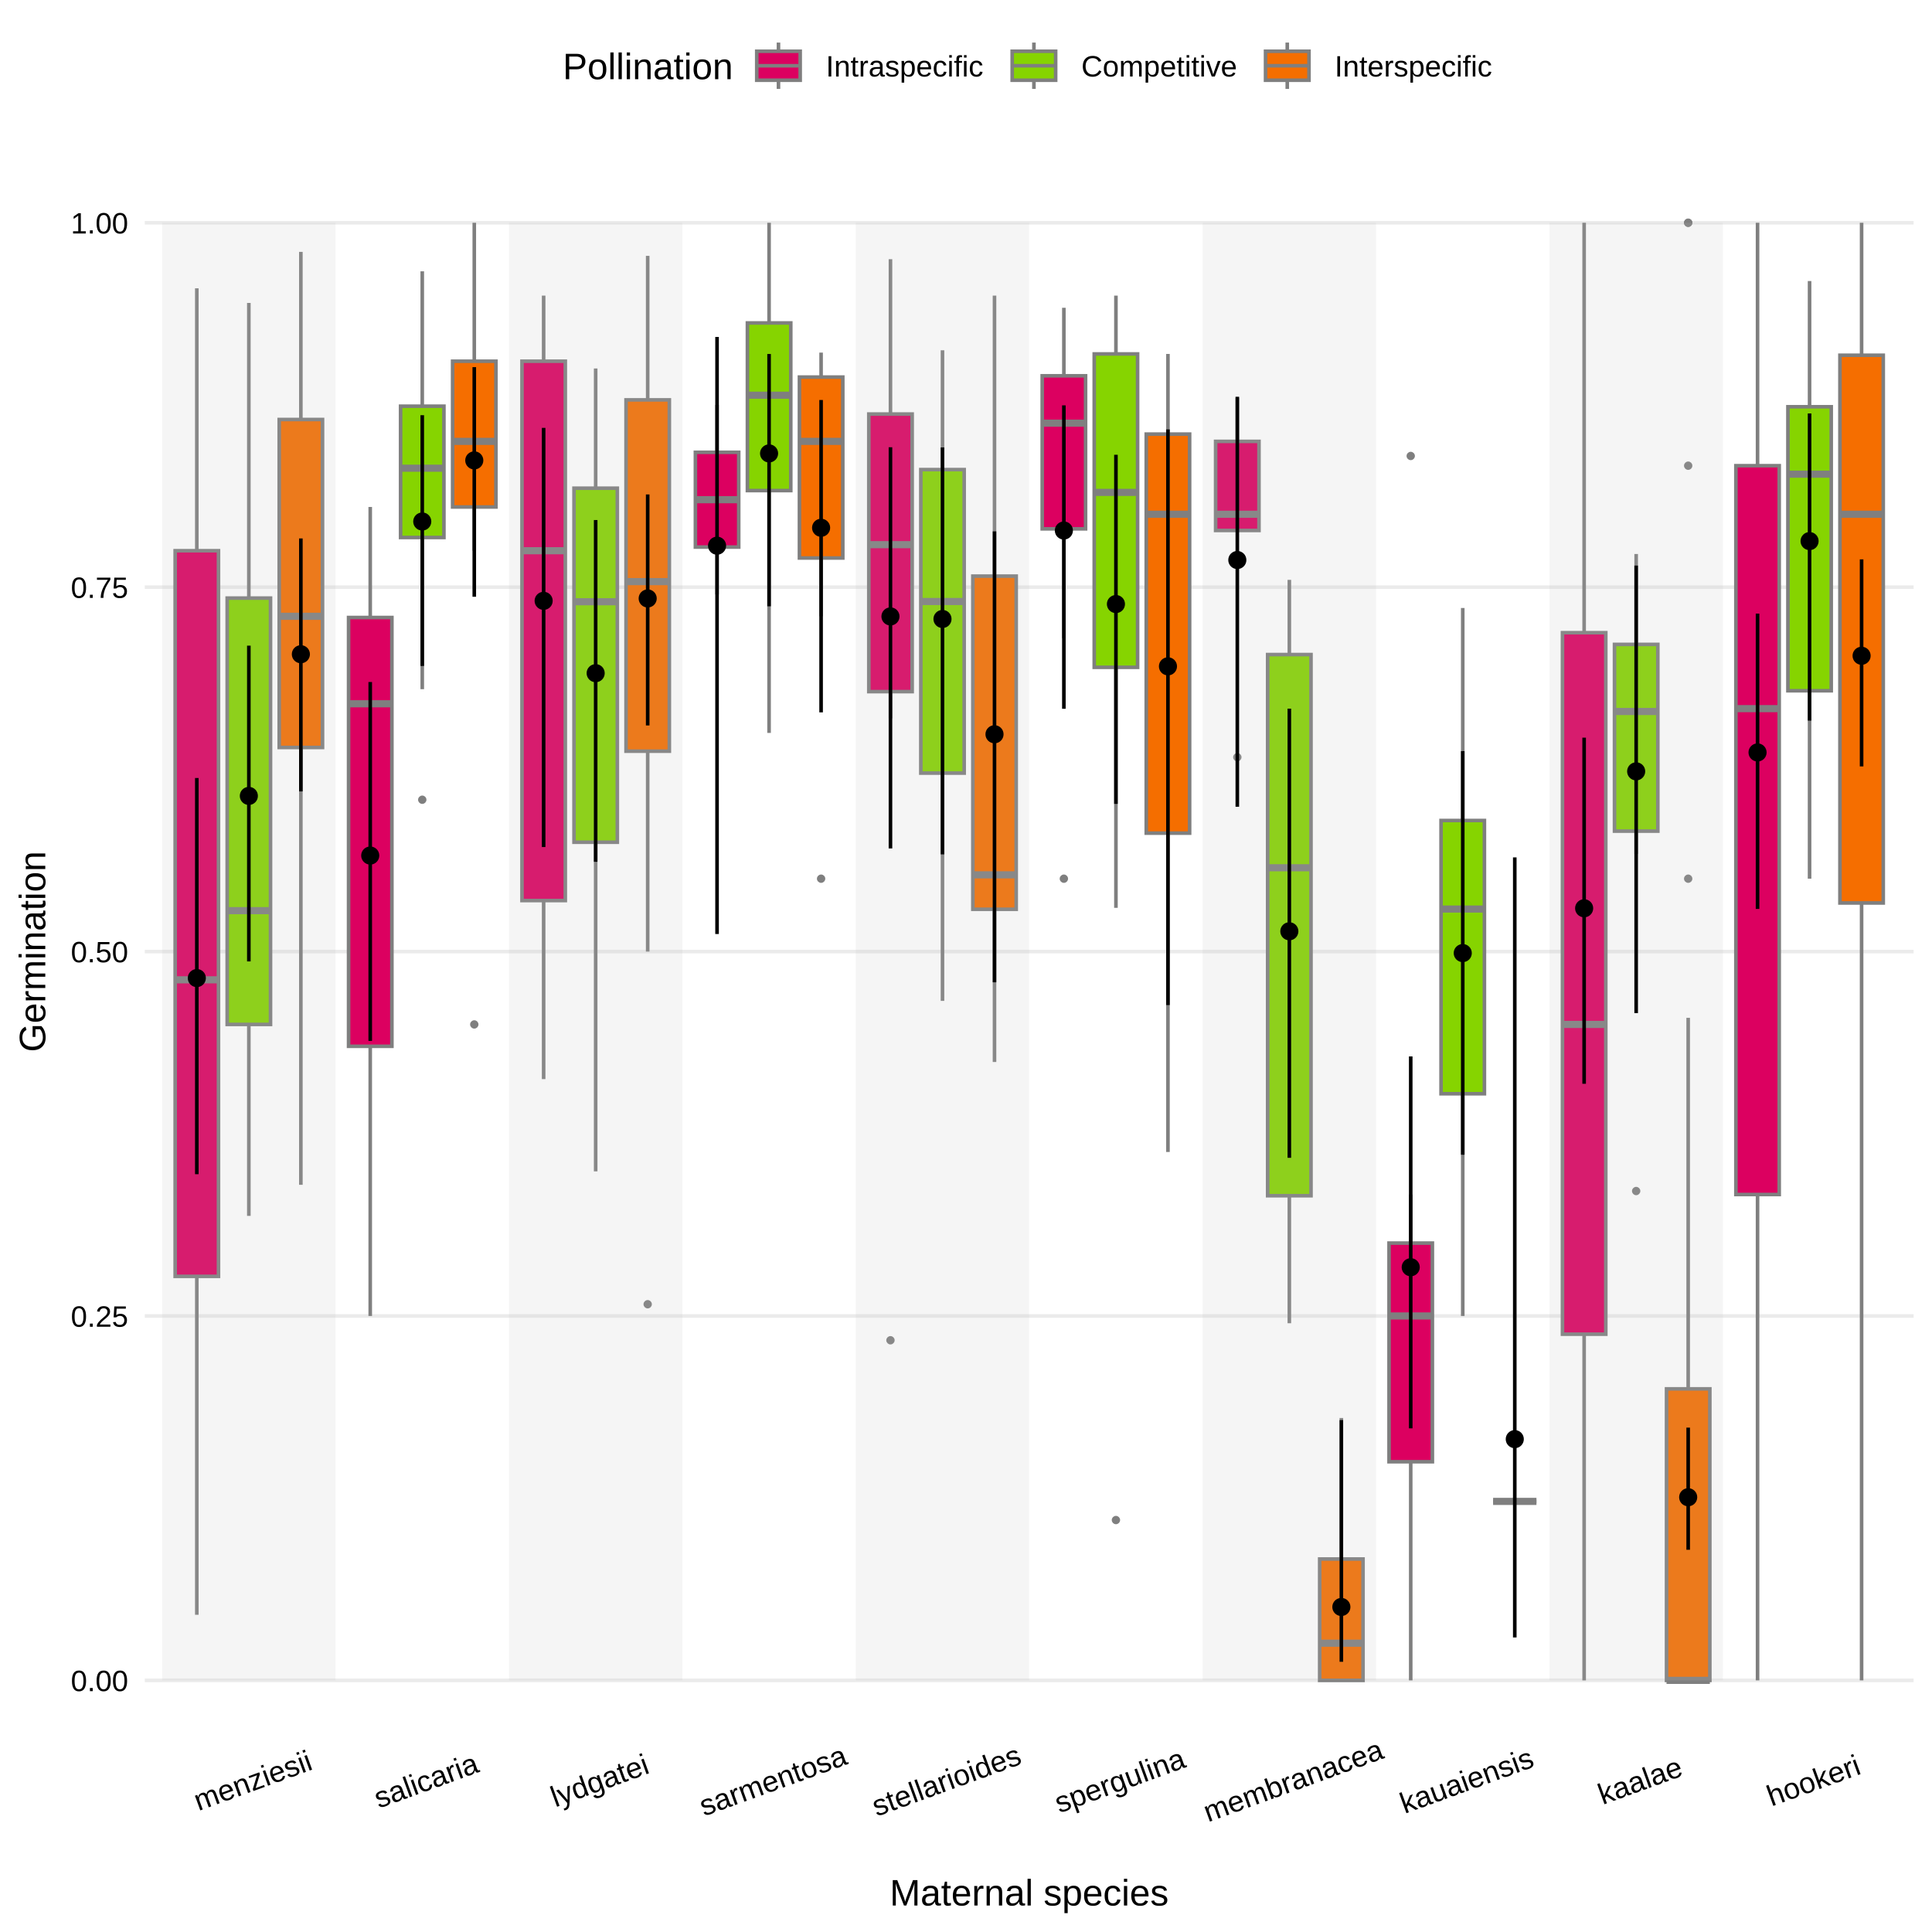
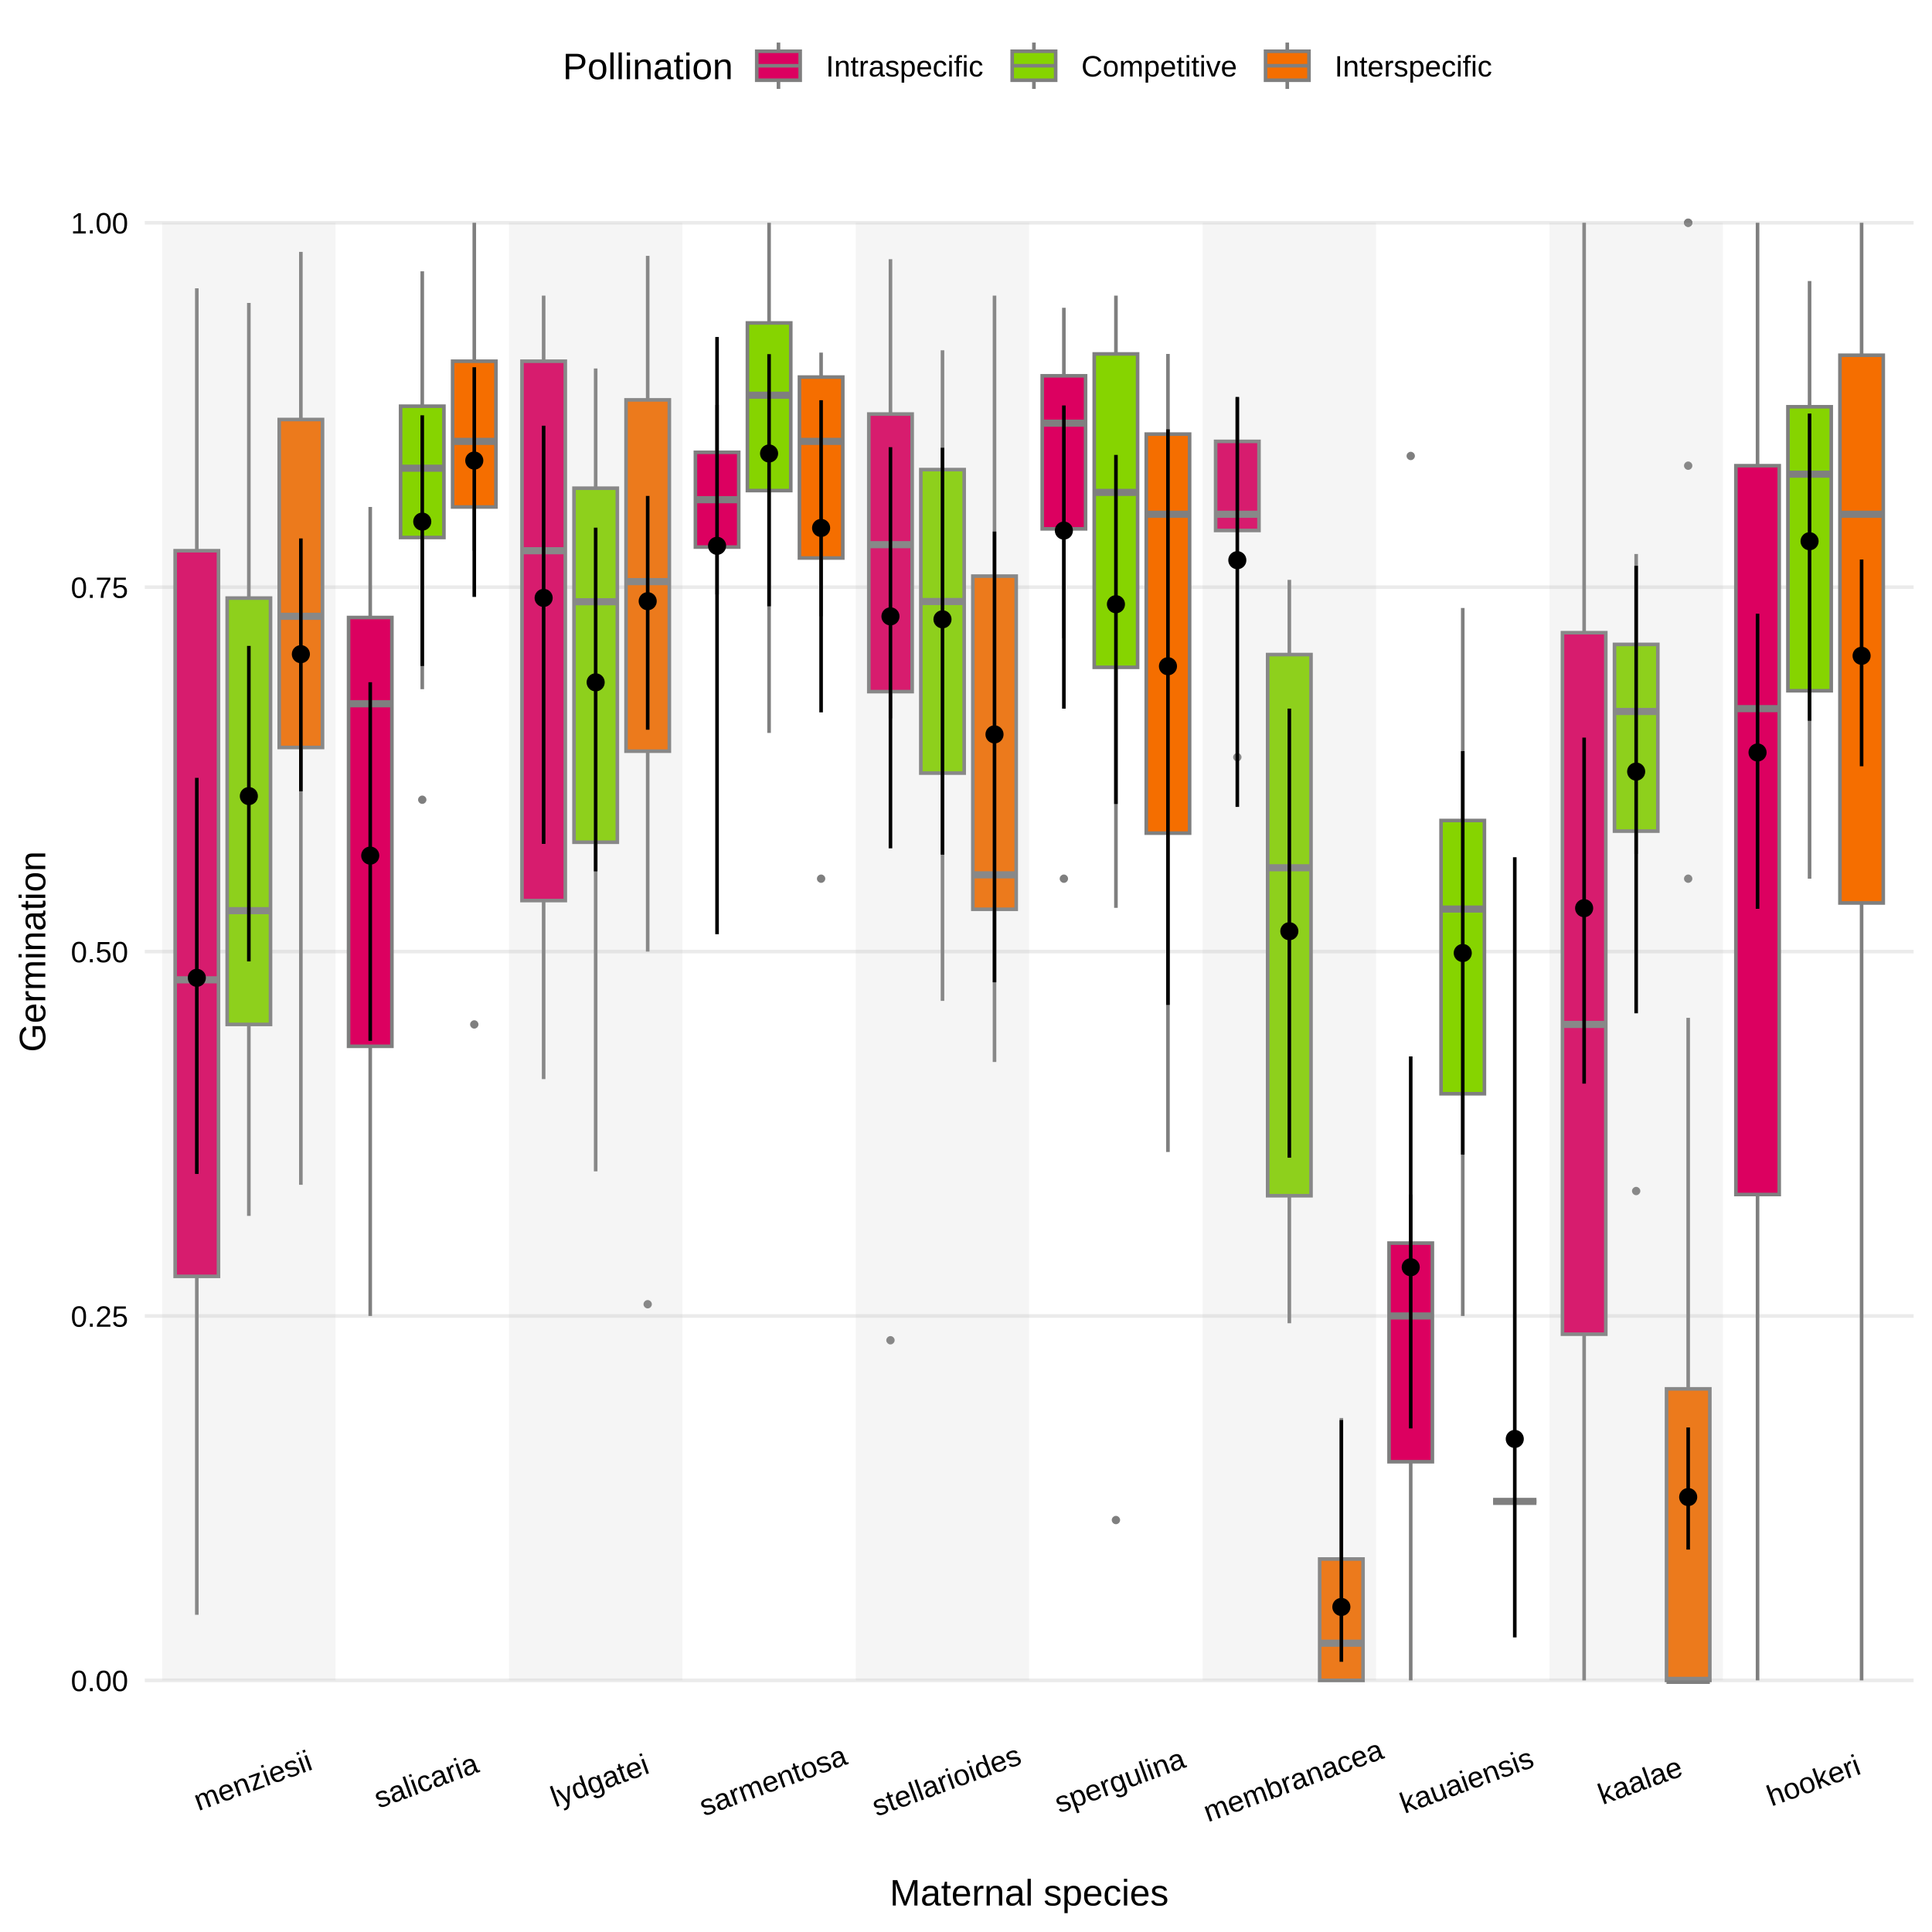
<svg xmlns="http://www.w3.org/2000/svg" class="svglite" width="576.00pt" height="576.00pt" viewBox="0 0 576.00 576.00">
  <defs>
    <style type="text/css">
    .svglite line, .svglite polyline, .svglite polygon, .svglite path, .svglite rect, .svglite circle {
      fill: none;
      stroke: #000000;
      stroke-linecap: round;
      stroke-linejoin: round;
      stroke-miterlimit: 10.00;
    }
    .svglite text {
      white-space: pre;
    }
  </style>
  </defs>
  <rect width="100%" height="100%" style="stroke: none; fill: #FFFFFF;" />
  <defs>
    <clipPath id="cpMC4wMHw1NzYuMDB8MC4wMHw1NzYuMDA=">
      <rect x="0.00" y="0.00" width="576.00" height="576.00" />
    </clipPath>
  </defs>
  <g clip-path="url(#cpMC4wMHw1NzYuMDB8MC4wMHw1NzYuMDA=)">
</g>
  <defs>
    <clipPath id="cpNDMuMTd8NTcwLjUyfDQ0LjY4fDUyMi43MQ==">
      <rect x="43.17" y="44.68" width="527.35" height="478.04" />
    </clipPath>
  </defs>
  <g clip-path="url(#cpNDMuMTd8NTcwLjUyfDQ0LjY4fDUyMi43MQ==)">
    <polyline points="43.17,500.98 570.52,500.98 " style="stroke-width: 1.07; stroke: #EBEBEB; stroke-linecap: butt;" />
    <polyline points="43.17,392.34 570.52,392.34 " style="stroke-width: 1.07; stroke: #EBEBEB; stroke-linecap: butt;" />
    <polyline points="43.17,283.70 570.52,283.70 " style="stroke-width: 1.07; stroke: #EBEBEB; stroke-linecap: butt;" />
    <polyline points="43.17,175.05 570.52,175.05 " style="stroke-width: 1.07; stroke: #EBEBEB; stroke-linecap: butt;" />
    <polyline points="43.17,66.41 570.52,66.41 " style="stroke-width: 1.07; stroke: #EBEBEB; stroke-linecap: butt;" />
    <line x1="58.68" y1="164.19" x2="58.68" y2="85.96" style="stroke-width: 1.07; stroke: #7F7F7F; stroke-linecap: butt;" />
    <line x1="58.68" y1="380.53" x2="58.68" y2="481.43" style="stroke-width: 1.07; stroke: #7F7F7F; stroke-linecap: butt;" />
    <polygon points="52.22,164.19 52.22,380.53 65.14,380.53 65.14,164.19 52.22,164.19 " style="stroke-width: 1.07; stroke: #7F7F7F; stroke-linecap: butt; stroke-linejoin: miter; fill: #DC0060;" />
    <line x1="52.22" y1="292.12" x2="65.14" y2="292.12" style="stroke-width: 2.13; stroke: #7F7F7F; stroke-linecap: butt; stroke-linejoin: miter;" />
    <line x1="74.19" y1="178.31" x2="74.19" y2="90.31" style="stroke-width: 1.07; stroke: #7F7F7F; stroke-linecap: butt;" />
    <line x1="74.19" y1="305.42" x2="74.19" y2="362.49" style="stroke-width: 1.07; stroke: #7F7F7F; stroke-linecap: butt;" />
    <polygon points="67.73,178.31 67.73,305.42 80.65,305.42 80.65,178.31 67.73,178.31 " style="stroke-width: 1.07; stroke: #7F7F7F; stroke-linecap: butt; stroke-linejoin: miter; fill: #86D400;" />
    <line x1="67.73" y1="271.50" x2="80.65" y2="271.50" style="stroke-width: 2.13; stroke: #7F7F7F; stroke-linecap: butt; stroke-linejoin: miter;" />
    <line x1="89.70" y1="125.07" x2="89.70" y2="75.10" style="stroke-width: 1.07; stroke: #7F7F7F; stroke-linecap: butt;" />
    <line x1="89.70" y1="222.85" x2="89.70" y2="353.23" style="stroke-width: 1.07; stroke: #7F7F7F; stroke-linecap: butt;" />
    <polygon points="83.24,125.07 83.24,222.85 96.16,222.85 96.16,125.07 83.24,125.07 " style="stroke-width: 1.07; stroke: #7F7F7F; stroke-linecap: butt; stroke-linejoin: miter; fill: #F56E00;" />
    <line x1="83.24" y1="183.74" x2="96.16" y2="183.74" style="stroke-width: 2.13; stroke: #7F7F7F; stroke-linecap: butt; stroke-linejoin: miter;" />
    <line x1="110.38" y1="184.10" x2="110.38" y2="151.15" style="stroke-width: 1.07; stroke: #7F7F7F; stroke-linecap: butt;" />
    <line x1="110.38" y1="311.94" x2="110.38" y2="392.34" style="stroke-width: 1.07; stroke: #7F7F7F; stroke-linecap: butt;" />
    <polygon points="103.92,184.10 103.92,311.94 116.84,311.94 116.84,184.10 103.92,184.10 " style="stroke-width: 1.07; stroke: #7F7F7F; stroke-linecap: butt; stroke-linejoin: miter; fill: #DC0060;" />
    <line x1="103.92" y1="209.82" x2="116.84" y2="209.82" style="stroke-width: 2.13; stroke: #7F7F7F; stroke-linecap: butt; stroke-linejoin: miter;" />
    <circle cx="125.89" cy="238.43" r="0.89" style="stroke-width: 0.71; stroke: #7F7F7F; fill: #7F7F7F;" />
    <line x1="125.89" y1="121.10" x2="125.89" y2="80.89" style="stroke-width: 1.07; stroke: #7F7F7F; stroke-linecap: butt;" />
    <line x1="125.89" y1="160.25" x2="125.89" y2="205.47" style="stroke-width: 1.07; stroke: #7F7F7F; stroke-linecap: butt;" />
    <polygon points="119.43,121.10 119.43,160.25 132.35,160.25 132.35,121.10 119.43,121.10 " style="stroke-width: 1.07; stroke: #7F7F7F; stroke-linecap: butt; stroke-linejoin: miter; fill: #86D400;" />
    <line x1="119.43" y1="139.59" x2="132.35" y2="139.59" style="stroke-width: 2.13; stroke: #7F7F7F; stroke-linecap: butt; stroke-linejoin: miter;" />
    <circle cx="141.40" cy="305.42" r="0.89" style="stroke-width: 0.71; stroke: #7F7F7F; fill: #7F7F7F;" />
    <line x1="141.40" y1="107.69" x2="141.40" y2="66.41" style="stroke-width: 1.07; stroke: #7F7F7F; stroke-linecap: butt;" />
    <line x1="141.40" y1="151.15" x2="141.40" y2="164.19" style="stroke-width: 1.07; stroke: #7F7F7F; stroke-linecap: butt;" />
    <polygon points="134.94,107.69 134.94,151.15 147.86,151.15 147.86,107.69 134.94,107.69 " style="stroke-width: 1.07; stroke: #7F7F7F; stroke-linecap: butt; stroke-linejoin: miter; fill: #F56E00;" />
    <line x1="134.94" y1="131.59" x2="147.86" y2="131.59" style="stroke-width: 2.13; stroke: #7F7F7F; stroke-linecap: butt; stroke-linejoin: miter;" />
    <line x1="162.08" y1="107.69" x2="162.08" y2="88.14" style="stroke-width: 1.07; stroke: #7F7F7F; stroke-linecap: butt;" />
    <line x1="162.08" y1="268.49" x2="162.08" y2="321.72" style="stroke-width: 1.07; stroke: #7F7F7F; stroke-linecap: butt;" />
    <polygon points="155.62,107.69 155.62,268.49 168.54,268.49 168.54,107.69 155.62,107.69 " style="stroke-width: 1.07; stroke: #7F7F7F; stroke-linecap: butt; stroke-linejoin: miter; fill: #DC0060;" />
    <line x1="155.62" y1="164.19" x2="168.54" y2="164.19" style="stroke-width: 2.13; stroke: #7F7F7F; stroke-linecap: butt; stroke-linejoin: miter;" />
    <line x1="177.59" y1="145.55" x2="177.59" y2="109.86" style="stroke-width: 1.07; stroke: #7F7F7F; stroke-linecap: butt;" />
    <line x1="177.59" y1="251.10" x2="177.59" y2="349.23" style="stroke-width: 1.07; stroke: #7F7F7F; stroke-linecap: butt;" />
    <polygon points="171.13,145.55 171.13,251.10 184.05,251.10 184.05,145.55 171.13,145.55 " style="stroke-width: 1.07; stroke: #7F7F7F; stroke-linecap: butt; stroke-linejoin: miter; fill: #86D400;" />
    <line x1="171.13" y1="179.40" x2="184.05" y2="179.40" style="stroke-width: 2.13; stroke: #7F7F7F; stroke-linecap: butt; stroke-linejoin: miter;" />
    <circle cx="193.10" cy="388.84" r="0.89" style="stroke-width: 0.71; stroke: #7F7F7F; fill: #7F7F7F;" />
    <line x1="193.10" y1="119.22" x2="193.10" y2="76.28" style="stroke-width: 1.07; stroke: #7F7F7F; stroke-linecap: butt;" />
    <line x1="193.10" y1="223.96" x2="193.10" y2="283.70" style="stroke-width: 1.07; stroke: #7F7F7F; stroke-linecap: butt;" />
    <polygon points="186.64,119.22 186.64,223.96 199.56,223.96 199.56,119.22 186.64,119.22 " style="stroke-width: 1.07; stroke: #7F7F7F; stroke-linecap: butt; stroke-linejoin: miter; fill: #F56E00;" />
    <line x1="186.64" y1="173.40" x2="199.56" y2="173.40" style="stroke-width: 2.13; stroke: #7F7F7F; stroke-linecap: butt; stroke-linejoin: miter;" />
    <line x1="213.78" y1="134.85" x2="213.78" y2="120.73" style="stroke-width: 1.07; stroke: #7F7F7F; stroke-linecap: butt;" />
    <line x1="213.78" y1="163.10" x2="213.78" y2="177.22" style="stroke-width: 1.07; stroke: #7F7F7F; stroke-linecap: butt;" />
    <polygon points="207.32,134.85 207.32,163.10 220.24,163.10 220.24,134.85 207.32,134.85 " style="stroke-width: 1.07; stroke: #7F7F7F; stroke-linecap: butt; stroke-linejoin: miter; fill: #DC0060;" />
    <line x1="207.32" y1="148.98" x2="220.24" y2="148.98" style="stroke-width: 2.13; stroke: #7F7F7F; stroke-linecap: butt; stroke-linejoin: miter;" />
    <line x1="229.29" y1="96.28" x2="229.29" y2="66.41" style="stroke-width: 1.07; stroke: #7F7F7F; stroke-linecap: butt;" />
    <line x1="229.29" y1="146.26" x2="229.29" y2="218.51" style="stroke-width: 1.07; stroke: #7F7F7F; stroke-linecap: butt;" />
    <polygon points="222.83,96.28 222.83,146.26 235.76,146.26 235.76,96.28 222.83,96.28 " style="stroke-width: 1.07; stroke: #7F7F7F; stroke-linecap: butt; stroke-linejoin: miter; fill: #86D400;" />
    <line x1="222.83" y1="117.83" x2="235.76" y2="117.83" style="stroke-width: 2.13; stroke: #7F7F7F; stroke-linecap: butt; stroke-linejoin: miter;" />
    <circle cx="244.80" cy="261.97" r="0.89" style="stroke-width: 0.71; stroke: #7F7F7F; fill: #7F7F7F;" />
    <line x1="244.80" y1="112.42" x2="244.80" y2="105.13" style="stroke-width: 1.07; stroke: #7F7F7F; stroke-linecap: butt;" />
    <line x1="244.80" y1="166.36" x2="244.80" y2="183.74" style="stroke-width: 1.07; stroke: #7F7F7F; stroke-linecap: butt;" />
    <polygon points="238.34,112.42 238.34,166.36 251.27,166.36 251.27,112.42 238.34,112.42 " style="stroke-width: 1.07; stroke: #7F7F7F; stroke-linecap: butt; stroke-linejoin: miter; fill: #F56E00;" />
    <line x1="238.34" y1="131.59" x2="251.27" y2="131.59" style="stroke-width: 2.13; stroke: #7F7F7F; stroke-linecap: butt; stroke-linejoin: miter;" />
    <circle cx="265.48" cy="399.58" r="0.89" style="stroke-width: 0.71; stroke: #7F7F7F; fill: #7F7F7F;" />
    <line x1="265.48" y1="123.44" x2="265.48" y2="77.27" style="stroke-width: 1.07; stroke: #7F7F7F; stroke-linecap: butt;" />
    <line x1="265.48" y1="206.20" x2="265.48" y2="214.16" style="stroke-width: 1.07; stroke: #7F7F7F; stroke-linecap: butt;" />
    <polygon points="259.02,123.44 259.02,206.20 271.95,206.20 271.95,123.44 259.02,123.44 " style="stroke-width: 1.07; stroke: #7F7F7F; stroke-linecap: butt; stroke-linejoin: miter; fill: #DC0060;" />
    <line x1="259.02" y1="162.38" x2="271.95" y2="162.38" style="stroke-width: 2.13; stroke: #7F7F7F; stroke-linecap: butt; stroke-linejoin: miter;" />
    <line x1="280.99" y1="140.00" x2="280.99" y2="104.43" style="stroke-width: 1.07; stroke: #7F7F7F; stroke-linecap: butt;" />
    <line x1="280.99" y1="230.49" x2="280.99" y2="298.40" style="stroke-width: 1.07; stroke: #7F7F7F; stroke-linecap: butt;" />
    <polygon points="274.53,140.00 274.53,230.49 287.46,230.49 287.46,140.00 274.53,140.00 " style="stroke-width: 1.07; stroke: #7F7F7F; stroke-linecap: butt; stroke-linejoin: miter; fill: #86D400;" />
    <line x1="274.53" y1="179.33" x2="287.46" y2="179.33" style="stroke-width: 2.13; stroke: #7F7F7F; stroke-linecap: butt; stroke-linejoin: miter;" />
    <line x1="296.50" y1="171.76" x2="296.50" y2="88.14" style="stroke-width: 1.07; stroke: #7F7F7F; stroke-linecap: butt;" />
    <line x1="296.50" y1="271.09" x2="296.50" y2="316.62" style="stroke-width: 1.07; stroke: #7F7F7F; stroke-linecap: butt;" />
    <polygon points="290.04,171.76 290.04,271.09 302.97,271.09 302.97,171.76 290.04,171.76 " style="stroke-width: 1.07; stroke: #7F7F7F; stroke-linecap: butt; stroke-linejoin: miter; fill: #F56E00;" />
    <line x1="290.04" y1="260.82" x2="302.97" y2="260.82" style="stroke-width: 2.13; stroke: #7F7F7F; stroke-linecap: butt; stroke-linejoin: miter;" />
    <circle cx="317.18" cy="261.97" r="0.89" style="stroke-width: 0.71; stroke: #7F7F7F; fill: #7F7F7F;" />
    <line x1="317.18" y1="112.04" x2="317.18" y2="91.76" style="stroke-width: 1.07; stroke: #7F7F7F; stroke-linecap: butt;" />
    <line x1="317.18" y1="157.67" x2="317.18" y2="190.26" style="stroke-width: 1.07; stroke: #7F7F7F; stroke-linecap: butt;" />
    <polygon points="310.72,112.04 310.72,157.67 323.65,157.67 323.65,112.04 310.72,112.04 " style="stroke-width: 1.07; stroke: #7F7F7F; stroke-linecap: butt; stroke-linejoin: miter; fill: #DC0060;" />
    <line x1="310.72" y1="126.16" x2="323.65" y2="126.16" style="stroke-width: 2.13; stroke: #7F7F7F; stroke-linecap: butt; stroke-linejoin: miter;" />
    <circle cx="332.70" cy="453.18" r="0.89" style="stroke-width: 0.71; stroke: #7F7F7F; fill: #7F7F7F;" />
    <line x1="332.70" y1="105.52" x2="332.70" y2="88.14" style="stroke-width: 1.07; stroke: #7F7F7F; stroke-linecap: butt;" />
    <line x1="332.70" y1="198.95" x2="332.70" y2="270.66" style="stroke-width: 1.07; stroke: #7F7F7F; stroke-linecap: butt;" />
    <polygon points="326.23,105.52 326.23,198.95 339.16,198.95 339.16,105.52 326.23,105.52 " style="stroke-width: 1.07; stroke: #7F7F7F; stroke-linecap: butt; stroke-linejoin: miter; fill: #86D400;" />
    <line x1="326.23" y1="146.80" x2="339.16" y2="146.80" style="stroke-width: 2.13; stroke: #7F7F7F; stroke-linecap: butt; stroke-linejoin: miter;" />
    <line x1="348.21" y1="129.42" x2="348.21" y2="105.52" style="stroke-width: 1.07; stroke: #7F7F7F; stroke-linecap: butt;" />
    <line x1="348.21" y1="248.39" x2="348.21" y2="343.45" style="stroke-width: 1.07; stroke: #7F7F7F; stroke-linecap: butt;" />
    <polygon points="341.74,129.42 341.74,248.39 354.67,248.39 354.67,129.42 341.74,129.42 " style="stroke-width: 1.07; stroke: #7F7F7F; stroke-linecap: butt; stroke-linejoin: miter; fill: #F56E00;" />
    <line x1="341.74" y1="153.32" x2="354.67" y2="153.32" style="stroke-width: 2.13; stroke: #7F7F7F; stroke-linecap: butt; stroke-linejoin: miter;" />
    <circle cx="368.89" cy="225.75" r="0.89" style="stroke-width: 0.71; stroke: #7F7F7F; fill: #7F7F7F;" />
    <line x1="368.89" y1="131.59" x2="368.89" y2="118.56" style="stroke-width: 1.07; stroke: #7F7F7F; stroke-linecap: butt;" />
    <line x1="368.89" y1="158.15" x2="368.89" y2="158.15" style="stroke-width: 1.07; stroke: #7F7F7F; stroke-linecap: butt;" />
    <polygon points="362.42,131.59 362.42,158.15 375.35,158.15 375.35,131.59 362.42,131.59 " style="stroke-width: 1.07; stroke: #7F7F7F; stroke-linecap: butt; stroke-linejoin: miter; fill: #DC0060;" />
    <line x1="362.42" y1="153.32" x2="375.35" y2="153.32" style="stroke-width: 2.13; stroke: #7F7F7F; stroke-linecap: butt; stroke-linejoin: miter;" />
    <line x1="384.40" y1="195.15" x2="384.40" y2="172.88" style="stroke-width: 1.07; stroke: #7F7F7F; stroke-linecap: butt;" />
    <line x1="384.40" y1="356.49" x2="384.40" y2="394.51" style="stroke-width: 1.07; stroke: #7F7F7F; stroke-linecap: butt;" />
    <polygon points="377.93,195.15 377.93,356.49 390.86,356.49 390.86,195.15 377.93,195.15 " style="stroke-width: 1.07; stroke: #7F7F7F; stroke-linecap: butt; stroke-linejoin: miter; fill: #86D400;" />
    <line x1="377.93" y1="258.71" x2="390.86" y2="258.71" style="stroke-width: 2.13; stroke: #7F7F7F; stroke-linecap: butt; stroke-linejoin: miter;" />
    <line x1="399.91" y1="464.80" x2="399.91" y2="422.76" style="stroke-width: 1.07; stroke: #7F7F7F; stroke-linecap: butt;" />
    <line x1="399.91" y1="500.98" x2="399.91" y2="500.98" style="stroke-width: 1.07; stroke: #7F7F7F; stroke-linecap: butt;" />
    <polygon points="393.44,464.80 393.44,500.98 406.37,500.98 406.37,464.80 393.44,464.80 " style="stroke-width: 1.07; stroke: #7F7F7F; stroke-linecap: butt; stroke-linejoin: miter; fill: #F56E00;" />
    <line x1="393.44" y1="489.90" x2="406.37" y2="489.90" style="stroke-width: 2.13; stroke: #7F7F7F; stroke-linecap: butt; stroke-linejoin: miter;" />
    <circle cx="420.59" cy="135.94" r="0.89" style="stroke-width: 0.71; stroke: #7F7F7F; fill: #7F7F7F;" />
    <line x1="420.59" y1="370.61" x2="420.59" y2="356.13" style="stroke-width: 1.07; stroke: #7F7F7F; stroke-linecap: butt;" />
    <line x1="420.59" y1="435.80" x2="420.59" y2="500.98" style="stroke-width: 1.07; stroke: #7F7F7F; stroke-linecap: butt;" />
    <polygon points="414.12,370.61 414.12,435.80 427.05,435.80 427.05,370.61 414.12,370.61 " style="stroke-width: 1.07; stroke: #7F7F7F; stroke-linecap: butt; stroke-linejoin: miter; fill: #DC0060;" />
    <line x1="414.12" y1="392.34" x2="427.05" y2="392.34" style="stroke-width: 2.13; stroke: #7F7F7F; stroke-linecap: butt; stroke-linejoin: miter;" />
    <line x1="436.10" y1="244.62" x2="436.10" y2="181.26" style="stroke-width: 1.07; stroke: #7F7F7F; stroke-linecap: butt;" />
    <line x1="436.10" y1="326.09" x2="436.10" y2="392.34" style="stroke-width: 1.07; stroke: #7F7F7F; stroke-linecap: butt;" />
    <polygon points="429.63,244.62 429.63,326.09 442.56,326.09 442.56,244.62 429.63,244.62 " style="stroke-width: 1.07; stroke: #7F7F7F; stroke-linecap: butt; stroke-linejoin: miter; fill: #86D400;" />
    <line x1="429.63" y1="271.02" x2="442.56" y2="271.02" style="stroke-width: 2.13; stroke: #7F7F7F; stroke-linecap: butt; stroke-linejoin: miter;" />
    <line x1="451.61" y1="447.62" x2="451.61" y2="447.62" style="stroke-width: 1.07; stroke: #7F7F7F; stroke-linecap: butt;" />
    <line x1="451.61" y1="447.62" x2="451.61" y2="447.62" style="stroke-width: 1.07; stroke: #7F7F7F; stroke-linecap: butt;" />
    <polygon points="445.15,447.62 445.15,447.62 458.07,447.62 458.07,447.62 445.15,447.62 " style="stroke-width: 1.07; stroke: #7F7F7F; stroke-linecap: butt; stroke-linejoin: miter; fill: #F56E00;" />
    <line x1="445.15" y1="447.62" x2="458.07" y2="447.62" style="stroke-width: 2.13; stroke: #7F7F7F; stroke-linecap: butt; stroke-linejoin: miter;" />
    <line x1="472.29" y1="188.63" x2="472.29" y2="66.41" style="stroke-width: 1.07; stroke: #7F7F7F; stroke-linecap: butt;" />
    <line x1="472.29" y1="397.77" x2="472.29" y2="500.98" style="stroke-width: 1.07; stroke: #7F7F7F; stroke-linecap: butt;" />
    <polygon points="465.83,188.63 465.83,397.77 478.75,397.77 478.75,188.63 465.83,188.63 " style="stroke-width: 1.07; stroke: #7F7F7F; stroke-linecap: butt; stroke-linejoin: miter; fill: #DC0060;" />
    <line x1="465.83" y1="305.42" x2="478.75" y2="305.42" style="stroke-width: 2.13; stroke: #7F7F7F; stroke-linecap: butt; stroke-linejoin: miter;" />
    <circle cx="487.80" cy="355.09" r="0.89" style="stroke-width: 0.71; stroke: #7F7F7F; fill: #7F7F7F;" />
    <line x1="487.80" y1="192.12" x2="487.80" y2="165.17" style="stroke-width: 1.07; stroke: #7F7F7F; stroke-linecap: butt;" />
    <line x1="487.80" y1="247.79" x2="487.80" y2="254.57" style="stroke-width: 1.07; stroke: #7F7F7F; stroke-linecap: butt;" />
    <polygon points="481.34,192.12 481.34,247.79 494.26,247.79 494.26,192.12 481.34,192.12 " style="stroke-width: 1.07; stroke: #7F7F7F; stroke-linecap: butt; stroke-linejoin: miter; fill: #86D400;" />
    <line x1="481.34" y1="212.12" x2="494.26" y2="212.12" style="stroke-width: 2.13; stroke: #7F7F7F; stroke-linecap: butt; stroke-linejoin: miter;" />
    <circle cx="503.31" cy="138.84" r="0.89" style="stroke-width: 0.71; stroke: #7F7F7F; fill: #7F7F7F;" />
    <circle cx="503.31" cy="66.41" r="0.89" style="stroke-width: 0.71; stroke: #7F7F7F; fill: #7F7F7F;" />
    <circle cx="503.31" cy="66.41" r="0.89" style="stroke-width: 0.71; stroke: #7F7F7F; fill: #7F7F7F;" />
    <circle cx="503.31" cy="261.97" r="0.89" style="stroke-width: 0.71; stroke: #7F7F7F; fill: #7F7F7F;" />
    <line x1="503.31" y1="414.07" x2="503.31" y2="303.45" style="stroke-width: 1.07; stroke: #7F7F7F; stroke-linecap: butt;" />
    <line x1="503.31" y1="500.98" x2="503.31" y2="500.98" style="stroke-width: 1.07; stroke: #7F7F7F; stroke-linecap: butt;" />
    <polygon points="496.85,414.07 496.85,500.98 509.77,500.98 509.77,414.07 496.85,414.07 " style="stroke-width: 1.07; stroke: #7F7F7F; stroke-linecap: butt; stroke-linejoin: miter; fill: #F56E00;" />
    <line x1="496.85" y1="500.98" x2="509.77" y2="500.98" style="stroke-width: 2.13; stroke: #7F7F7F; stroke-linecap: butt; stroke-linejoin: miter;" />
    <line x1="523.99" y1="138.84" x2="523.99" y2="66.41" style="stroke-width: 1.07; stroke: #7F7F7F; stroke-linecap: butt;" />
    <line x1="523.99" y1="356.13" x2="523.99" y2="500.98" style="stroke-width: 1.07; stroke: #7F7F7F; stroke-linecap: butt;" />
    <polygon points="517.53,138.84 517.53,356.13 530.45,356.13 530.45,138.84 517.53,138.84 " style="stroke-width: 1.07; stroke: #7F7F7F; stroke-linecap: butt; stroke-linejoin: miter; fill: #DC0060;" />
    <line x1="517.53" y1="211.27" x2="530.45" y2="211.27" style="stroke-width: 2.13; stroke: #7F7F7F; stroke-linecap: butt; stroke-linejoin: miter;" />
    <line x1="539.50" y1="121.27" x2="539.50" y2="83.79" style="stroke-width: 1.07; stroke: #7F7F7F; stroke-linecap: butt;" />
    <line x1="539.50" y1="205.94" x2="539.50" y2="261.97" style="stroke-width: 1.07; stroke: #7F7F7F; stroke-linecap: butt;" />
    <polygon points="533.04,121.27 533.04,205.94 545.96,205.94 545.96,121.27 533.04,121.27 " style="stroke-width: 1.07; stroke: #7F7F7F; stroke-linecap: butt; stroke-linejoin: miter; fill: #86D400;" />
    <line x1="533.04" y1="141.37" x2="545.96" y2="141.37" style="stroke-width: 2.13; stroke: #7F7F7F; stroke-linecap: butt; stroke-linejoin: miter;" />
    <line x1="555.01" y1="105.91" x2="555.01" y2="66.41" style="stroke-width: 1.07; stroke: #7F7F7F; stroke-linecap: butt;" />
    <line x1="555.01" y1="269.21" x2="555.01" y2="500.98" style="stroke-width: 1.07; stroke: #7F7F7F; stroke-linecap: butt;" />
    <polygon points="548.55,105.91 548.55,269.21 561.47,269.21 561.47,105.91 548.55,105.91 " style="stroke-width: 1.07; stroke: #7F7F7F; stroke-linecap: butt; stroke-linejoin: miter; fill: #F56E00;" />
    <line x1="548.55" y1="153.32" x2="561.47" y2="153.32" style="stroke-width: 2.13; stroke: #7F7F7F; stroke-linecap: butt; stroke-linejoin: miter;" />
    <rect x="48.34" y="66.41" width="51.70" height="434.58" style="stroke-width: 0.21; stroke: none; stroke-linecap: butt; stroke-linejoin: miter; fill: #BEBEBE; fill-opacity: 0.15;" />
    <rect x="151.74" y="66.41" width="51.70" height="434.58" style="stroke-width: 0.21; stroke: none; stroke-linecap: butt; stroke-linejoin: miter; fill: #BEBEBE; fill-opacity: 0.15;" />
    <rect x="255.14" y="66.41" width="51.70" height="434.58" style="stroke-width: 0.21; stroke: none; stroke-linecap: butt; stroke-linejoin: miter; fill: #BEBEBE; fill-opacity: 0.15;" />
    <rect x="358.55" y="66.41" width="51.70" height="434.58" style="stroke-width: 0.21; stroke: none; stroke-linecap: butt; stroke-linejoin: miter; fill: #BEBEBE; fill-opacity: 0.15;" />
    <rect x="461.95" y="66.41" width="51.70" height="434.58" style="stroke-width: 0.21; stroke: none; stroke-linecap: butt; stroke-linejoin: miter; fill: #BEBEBE; fill-opacity: 0.15;" />
-     <line x1="555.01" y1="228.50" x2="555.01" y2="166.76" style="stroke-width: 1.07; stroke-linecap: butt;" />
-     <line x1="523.99" y1="270.98" x2="523.99" y2="182.93" style="stroke-width: 1.07; stroke-linecap: butt;" />
-     <line x1="539.50" y1="214.84" x2="539.50" y2="123.26" style="stroke-width: 1.07; stroke-linecap: butt;" />
-     <line x1="503.31" y1="462.05" x2="503.31" y2="425.62" style="stroke-width: 1.07; stroke-linecap: butt;" />
-     <line x1="472.29" y1="323.12" x2="472.29" y2="219.92" style="stroke-width: 1.07; stroke-linecap: butt;" />
-     <line x1="487.80" y1="302.05" x2="487.80" y2="168.62" style="stroke-width: 1.07; stroke-linecap: butt;" />
-     <line x1="451.61" y1="488.19" x2="451.61" y2="255.62" style="stroke-width: 1.07; stroke-linecap: butt;" />
-     <line x1="420.59" y1="425.84" x2="420.59" y2="314.95" style="stroke-width: 1.07; stroke-linecap: butt;" />
-     <line x1="436.10" y1="344.27" x2="436.10" y2="223.95" style="stroke-width: 1.07; stroke-linecap: butt;" />
-     <line x1="193.10" y1="216.28" x2="193.10" y2="147.41" style="stroke-width: 1.07; stroke-linecap: butt;" />
-     <line x1="162.08" y1="252.53" x2="162.08" y2="127.56" style="stroke-width: 1.07; stroke-linecap: butt;" />
-     <line x1="177.59" y1="256.93" x2="177.59" y2="155.04" style="stroke-width: 1.07; stroke-linecap: butt;" />
-     <line x1="399.91" y1="495.44" x2="399.91" y2="423.39" style="stroke-width: 1.07; stroke-linecap: butt;" />
-     <line x1="368.89" y1="240.52" x2="368.89" y2="118.28" style="stroke-width: 1.07; stroke-linecap: butt;" />
-     <line x1="384.40" y1="345.18" x2="384.40" y2="211.27" style="stroke-width: 1.07; stroke-linecap: butt;" />
-     <line x1="89.70" y1="235.95" x2="89.70" y2="160.52" style="stroke-width: 1.07; stroke-linecap: butt;" />
-     <line x1="58.68" y1="350.07" x2="58.68" y2="231.95" style="stroke-width: 1.07; stroke-linecap: butt;" />
-     <line x1="74.19" y1="286.64" x2="74.19" y2="192.49" style="stroke-width: 1.07; stroke-linecap: butt;" />
-     <line x1="141.40" y1="177.92" x2="141.40" y2="109.45" style="stroke-width: 1.07; stroke-linecap: butt;" />
-     <line x1="110.38" y1="310.34" x2="110.38" y2="203.34" style="stroke-width: 1.07; stroke-linecap: butt;" />
-     <line x1="125.89" y1="198.54" x2="125.89" y2="123.79" style="stroke-width: 1.07; stroke-linecap: butt;" />
-     <line x1="244.80" y1="212.38" x2="244.80" y2="119.26" style="stroke-width: 1.07; stroke-linecap: butt;" />
-     <line x1="213.78" y1="278.46" x2="213.78" y2="100.46" style="stroke-width: 1.07; stroke-linecap: butt;" />
-     <line x1="229.29" y1="180.76" x2="229.29" y2="105.54" style="stroke-width: 1.07; stroke-linecap: butt;" />
-     <line x1="348.21" y1="299.64" x2="348.21" y2="128.02" style="stroke-width: 1.07; stroke-linecap: butt;" />
-     <line x1="317.18" y1="211.30" x2="317.18" y2="120.86" style="stroke-width: 1.07; stroke-linecap: butt;" />
-     <line x1="332.70" y1="239.66" x2="332.70" y2="135.58" style="stroke-width: 1.07; stroke-linecap: butt;" />
-     <line x1="296.50" y1="292.86" x2="296.50" y2="158.43" style="stroke-width: 1.07; stroke-linecap: butt;" />
-     <line x1="265.48" y1="252.95" x2="265.48" y2="133.34" style="stroke-width: 1.07; stroke-linecap: butt;" />
-     <line x1="280.99" y1="254.72" x2="280.99" y2="133.40" style="stroke-width: 1.07; stroke-linecap: butt;" />
-     <circle cx="555.01" cy="195.51" r="1.99" style="stroke-width: 1.42; fill: #000000;" />
-     <circle cx="523.99" cy="224.33" r="1.99" style="stroke-width: 1.42; fill: #000000;" />
-     <circle cx="539.50" cy="161.32" r="1.99" style="stroke-width: 1.42; fill: #000000;" />
-     <circle cx="503.31" cy="446.38" r="1.99" style="stroke-width: 1.42; fill: #000000;" />
-     <circle cx="472.29" cy="270.79" r="1.99" style="stroke-width: 1.42; fill: #000000;" />
-     <circle cx="487.80" cy="229.97" r="1.99" style="stroke-width: 1.42; fill: #000000;" />
-     <circle cx="451.61" cy="429.06" r="1.99" style="stroke-width: 1.42; fill: #000000;" />
+     <line x1="555.01" y1="228.45" x2="555.01" y2="166.81" style="stroke-width: 1.07; stroke-linecap: butt;" />
+     <line x1="523.99" y1="270.95" x2="523.99" y2="182.97" style="stroke-width: 1.07; stroke-linecap: butt;" />
+     <line x1="539.50" y1="214.89" x2="539.50" y2="123.30" style="stroke-width: 1.07; stroke-linecap: butt;" />
+     <line x1="503.31" y1="461.99" x2="503.31" y2="425.58" style="stroke-width: 1.07; stroke-linecap: butt;" />
+     <line x1="472.29" y1="323.07" x2="472.29" y2="219.91" style="stroke-width: 1.07; stroke-linecap: butt;" />
+     <line x1="487.80" y1="302.10" x2="487.80" y2="168.68" style="stroke-width: 1.07; stroke-linecap: butt;" />
+     <line x1="451.61" y1="488.17" x2="451.61" y2="255.58" style="stroke-width: 1.07; stroke-linecap: butt;" />
+     <line x1="420.59" y1="425.85" x2="420.59" y2="314.96" style="stroke-width: 1.07; stroke-linecap: butt;" />
+     <line x1="436.10" y1="344.23" x2="436.10" y2="223.95" style="stroke-width: 1.07; stroke-linecap: butt;" />
+     <line x1="193.10" y1="217.56" x2="193.10" y2="147.85" style="stroke-width: 1.07; stroke-linecap: butt;" />
+     <line x1="162.08" y1="251.60" x2="162.08" y2="126.92" style="stroke-width: 1.07; stroke-linecap: butt;" />
+     <line x1="177.59" y1="259.78" x2="177.59" y2="157.31" style="stroke-width: 1.07; stroke-linecap: butt;" />
+     <line x1="399.91" y1="495.43" x2="399.91" y2="423.36" style="stroke-width: 1.07; stroke-linecap: butt;" />
+     <line x1="368.89" y1="240.57" x2="368.89" y2="118.33" style="stroke-width: 1.07; stroke-linecap: butt;" />
+     <line x1="384.40" y1="345.15" x2="384.40" y2="211.26" style="stroke-width: 1.07; stroke-linecap: butt;" />
+     <line x1="89.70" y1="235.91" x2="89.70" y2="160.52" style="stroke-width: 1.07; stroke-linecap: butt;" />
+     <line x1="58.68" y1="349.99" x2="58.68" y2="231.90" style="stroke-width: 1.07; stroke-linecap: butt;" />
+     <line x1="74.19" y1="286.64" x2="74.19" y2="192.57" style="stroke-width: 1.07; stroke-linecap: butt;" />
+     <line x1="141.40" y1="177.96" x2="141.40" y2="109.49" style="stroke-width: 1.07; stroke-linecap: butt;" />
+     <line x1="110.38" y1="310.31" x2="110.38" y2="203.39" style="stroke-width: 1.07; stroke-linecap: butt;" />
+     <line x1="125.89" y1="198.56" x2="125.89" y2="123.82" style="stroke-width: 1.07; stroke-linecap: butt;" />
+     <line x1="244.80" y1="212.39" x2="244.80" y2="119.32" style="stroke-width: 1.07; stroke-linecap: butt;" />
+     <line x1="213.78" y1="278.52" x2="213.78" y2="100.47" style="stroke-width: 1.07; stroke-linecap: butt;" />
+     <line x1="229.29" y1="180.76" x2="229.29" y2="105.58" style="stroke-width: 1.07; stroke-linecap: butt;" />
+     <line x1="348.21" y1="299.59" x2="348.21" y2="128.01" style="stroke-width: 1.07; stroke-linecap: butt;" />
+     <line x1="317.18" y1="211.28" x2="317.18" y2="120.89" style="stroke-width: 1.07; stroke-linecap: butt;" />
+     <line x1="332.70" y1="239.69" x2="332.70" y2="135.63" style="stroke-width: 1.07; stroke-linecap: butt;" />
+     <line x1="296.50" y1="292.86" x2="296.50" y2="158.49" style="stroke-width: 1.07; stroke-linecap: butt;" />
+     <line x1="265.48" y1="252.92" x2="265.48" y2="133.33" style="stroke-width: 1.07; stroke-linecap: butt;" />
+     <line x1="280.99" y1="254.81" x2="280.99" y2="133.49" style="stroke-width: 1.07; stroke-linecap: butt;" />
+     <circle cx="555.01" cy="195.52" r="1.99" style="stroke-width: 1.42; fill: #000000;" />
+     <circle cx="523.99" cy="224.34" r="1.99" style="stroke-width: 1.42; fill: #000000;" />
+     <circle cx="539.50" cy="161.36" r="1.99" style="stroke-width: 1.42; fill: #000000;" />
+     <circle cx="503.31" cy="446.33" r="1.99" style="stroke-width: 1.42; fill: #000000;" />
+     <circle cx="472.29" cy="270.76" r="1.99" style="stroke-width: 1.42; fill: #000000;" />
+     <circle cx="487.80" cy="230.04" r="1.99" style="stroke-width: 1.42; fill: #000000;" />
+     <circle cx="451.61" cy="429.00" r="1.99" style="stroke-width: 1.42; fill: #000000;" />
    <circle cx="420.59" cy="377.81" r="1.99" style="stroke-width: 1.42; fill: #000000;" />
-     <circle cx="436.10" cy="284.15" r="1.99" style="stroke-width: 1.42; fill: #000000;" />
-     <circle cx="193.10" cy="178.42" r="1.99" style="stroke-width: 1.42; fill: #000000;" />
-     <circle cx="162.08" cy="179.13" r="1.99" style="stroke-width: 1.42; fill: #000000;" />
-     <circle cx="177.59" cy="200.70" r="1.99" style="stroke-width: 1.42; fill: #000000;" />
-     <circle cx="399.91" cy="479.10" r="1.99" style="stroke-width: 1.42; fill: #000000;" />
-     <circle cx="368.89" cy="166.96" r="1.99" style="stroke-width: 1.42; fill: #000000;" />
-     <circle cx="384.40" cy="277.65" r="1.99" style="stroke-width: 1.42; fill: #000000;" />
-     <circle cx="89.70" cy="195.05" r="1.99" style="stroke-width: 1.42; fill: #000000;" />
-     <circle cx="58.68" cy="291.60" r="1.99" style="stroke-width: 1.42; fill: #000000;" />
-     <circle cx="74.19" cy="237.29" r="1.99" style="stroke-width: 1.42; fill: #000000;" />
-     <circle cx="141.40" cy="137.26" r="1.99" style="stroke-width: 1.42; fill: #000000;" />
-     <circle cx="110.38" cy="255.07" r="1.99" style="stroke-width: 1.42; fill: #000000;" />
-     <circle cx="125.89" cy="155.48" r="1.99" style="stroke-width: 1.42; fill: #000000;" />
-     <circle cx="244.80" cy="157.35" r="1.99" style="stroke-width: 1.42; fill: #000000;" />
-     <circle cx="213.78" cy="162.69" r="1.99" style="stroke-width: 1.42; fill: #000000;" />
-     <circle cx="229.29" cy="135.18" r="1.99" style="stroke-width: 1.42; fill: #000000;" />
-     <circle cx="348.21" cy="198.66" r="1.99" style="stroke-width: 1.42; fill: #000000;" />
-     <circle cx="317.18" cy="158.17" r="1.99" style="stroke-width: 1.42; fill: #000000;" />
-     <circle cx="332.70" cy="180.09" r="1.99" style="stroke-width: 1.42; fill: #000000;" />
-     <circle cx="296.50" cy="218.91" r="1.99" style="stroke-width: 1.42; fill: #000000;" />
-     <circle cx="265.48" cy="183.78" r="1.99" style="stroke-width: 1.42; fill: #000000;" />
-     <circle cx="280.99" cy="184.54" r="1.99" style="stroke-width: 1.42; fill: #000000;" />
+     <circle cx="436.10" cy="284.13" r="1.99" style="stroke-width: 1.42; fill: #000000;" />
+     <circle cx="193.10" cy="179.24" r="1.99" style="stroke-width: 1.42; fill: #000000;" />
+     <circle cx="162.08" cy="178.26" r="1.99" style="stroke-width: 1.42; fill: #000000;" />
+     <circle cx="177.59" cy="203.43" r="1.99" style="stroke-width: 1.42; fill: #000000;" />
+     <circle cx="399.91" cy="479.09" r="1.99" style="stroke-width: 1.42; fill: #000000;" />
+     <circle cx="368.89" cy="167.01" r="1.99" style="stroke-width: 1.42; fill: #000000;" />
+     <circle cx="384.40" cy="277.63" r="1.99" style="stroke-width: 1.42; fill: #000000;" />
+     <circle cx="89.70" cy="195.03" r="1.99" style="stroke-width: 1.42; fill: #000000;" />
+     <circle cx="58.68" cy="291.52" r="1.99" style="stroke-width: 1.42; fill: #000000;" />
+     <circle cx="74.19" cy="237.34" r="1.99" style="stroke-width: 1.42; fill: #000000;" />
+     <circle cx="141.40" cy="137.31" r="1.99" style="stroke-width: 1.42; fill: #000000;" />
+     <circle cx="110.38" cy="255.09" r="1.99" style="stroke-width: 1.42; fill: #000000;" />
+     <circle cx="125.89" cy="155.51" r="1.99" style="stroke-width: 1.42; fill: #000000;" />
+     <circle cx="244.80" cy="157.40" r="1.99" style="stroke-width: 1.42; fill: #000000;" />
+     <circle cx="213.78" cy="162.73" r="1.99" style="stroke-width: 1.42; fill: #000000;" />
+     <circle cx="229.29" cy="135.20" r="1.99" style="stroke-width: 1.42; fill: #000000;" />
+     <circle cx="348.21" cy="198.63" r="1.99" style="stroke-width: 1.42; fill: #000000;" />
+     <circle cx="317.18" cy="158.19" r="1.99" style="stroke-width: 1.42; fill: #000000;" />
+     <circle cx="332.70" cy="180.14" r="1.99" style="stroke-width: 1.42; fill: #000000;" />
+     <circle cx="296.50" cy="218.95" r="1.99" style="stroke-width: 1.42; fill: #000000;" />
+     <circle cx="265.48" cy="183.76" r="1.99" style="stroke-width: 1.42; fill: #000000;" />
+     <circle cx="280.99" cy="184.64" r="1.99" style="stroke-width: 1.42; fill: #000000;" />
  </g>
  <g clip-path="url(#cpMC4wMHw1NzYuMDB8MC4wMHw1NzYuMDA=)">
    <text x="38.24" y="504.19" text-anchor="end" style="font-size: 8.80px; font-family: &quot;Arial&quot;;">0.00</text>
    <text x="38.24" y="395.55" text-anchor="end" style="font-size: 8.80px; font-family: &quot;Arial&quot;;">0.25</text>
    <text x="38.24" y="286.90" text-anchor="end" style="font-size: 8.80px; font-family: &quot;Arial&quot;;">0.50</text>
    <text x="38.24" y="178.26" text-anchor="end" style="font-size: 8.80px; font-family: &quot;Arial&quot;;">0.75</text>
    <text x="38.24" y="69.61" text-anchor="end" style="font-size: 8.80px; font-family: &quot;Arial&quot;;">1.00</text>
    <text transform="translate(76.38,533.67) rotate(-20)" text-anchor="middle" style="font-size: 8.80px; font-family: &quot;Arial&quot;;">menziesii</text>
    <text transform="translate(128.08,533.67) rotate(-20)" text-anchor="middle" style="font-size: 8.80px; font-family: &quot;Arial&quot;;">salicaria</text>
    <text transform="translate(179.79,533.67) rotate(-20)" text-anchor="middle" style="font-size: 8.80px; font-family: &quot;Arial&quot;;">lydgatei</text>
    <text transform="translate(231.49,533.67) rotate(-20)" text-anchor="middle" style="font-size: 8.80px; font-family: &quot;Arial&quot;;">sarmentosa</text>
    <text transform="translate(283.19,533.67) rotate(-20)" text-anchor="middle" style="font-size: 8.80px; font-family: &quot;Arial&quot;;">stellarioides</text>
    <text transform="translate(334.89,533.67) rotate(-20)" text-anchor="middle" style="font-size: 8.80px; font-family: &quot;Arial&quot;;">spergulina</text>
    <text transform="translate(386.59,533.67) rotate(-20)" text-anchor="middle" style="font-size: 8.80px; font-family: &quot;Arial&quot;;">membranacea</text>
    <text transform="translate(438.29,533.67) rotate(-20)" text-anchor="middle" style="font-size: 8.80px; font-family: &quot;Arial&quot;;">kauaiensis</text>
    <text transform="translate(489.99,533.67) rotate(-20)" text-anchor="middle" style="font-size: 8.80px; font-family: &quot;Arial&quot;;">kaalae</text>
    <text transform="translate(541.69,533.67) rotate(-20)" text-anchor="middle" style="font-size: 8.80px; font-family: &quot;Arial&quot;;">hookeri</text>
    <text x="306.84" y="568.10" text-anchor="middle" style="font-size: 11.00px; font-family: &quot;Arial&quot;;">Maternal species</text>
    <text transform="translate(13.50,283.70) rotate(-90)" text-anchor="middle" style="font-size: 11.00px; font-family: &quot;Arial&quot;;">Germination</text>
    <text x="167.78" y="23.61" style="font-size: 11.00px; font-family: &quot;Arial&quot;;">Pollination</text>
    <polyline points="232.09,26.51 232.09,23.92 " style="stroke-width: 1.07; stroke: #7F7F7F; stroke-linecap: butt; stroke-linejoin: miter;" />
    <polyline points="232.09,15.28 232.09,12.69 " style="stroke-width: 1.07; stroke: #7F7F7F; stroke-linecap: butt; stroke-linejoin: miter;" />
    <rect x="225.61" y="15.28" width="12.96" height="8.64" style="stroke-width: 1.07; stroke: #7F7F7F; stroke-linecap: butt; stroke-linejoin: miter; fill: #DC0060;" />
    <polyline points="225.61,19.60 238.57,19.60 " style="stroke-width: 1.07; stroke: #7F7F7F; stroke-linecap: butt; stroke-linejoin: miter;" />
    <polyline points="308.25,26.51 308.25,23.92 " style="stroke-width: 1.07; stroke: #7F7F7F; stroke-linecap: butt; stroke-linejoin: miter;" />
    <polyline points="308.25,15.28 308.25,12.69 " style="stroke-width: 1.07; stroke: #7F7F7F; stroke-linecap: butt; stroke-linejoin: miter;" />
    <rect x="301.77" y="15.28" width="12.96" height="8.64" style="stroke-width: 1.07; stroke: #7F7F7F; stroke-linecap: butt; stroke-linejoin: miter; fill: #86D400;" />
    <polyline points="301.77,19.60 314.73,19.60 " style="stroke-width: 1.07; stroke: #7F7F7F; stroke-linecap: butt; stroke-linejoin: miter;" />
    <polyline points="383.78,26.51 383.78,23.92 " style="stroke-width: 1.07; stroke: #7F7F7F; stroke-linecap: butt; stroke-linejoin: miter;" />
    <polyline points="383.78,15.28 383.78,12.69 " style="stroke-width: 1.07; stroke: #7F7F7F; stroke-linecap: butt; stroke-linejoin: miter;" />
    <rect x="377.30" y="15.28" width="12.96" height="8.64" style="stroke-width: 1.07; stroke: #7F7F7F; stroke-linecap: butt; stroke-linejoin: miter; fill: #F56E00;" />
    <polyline points="377.30,19.60 390.26,19.60 " style="stroke-width: 1.07; stroke: #7F7F7F; stroke-linecap: butt; stroke-linejoin: miter;" />
    <text x="246.21" y="22.81" style="font-size: 8.80px; font-family: &quot;Arial&quot;;">Intraspecific</text>
    <text x="322.37" y="22.81" style="font-size: 8.80px; font-family: &quot;Arial&quot;;">Competitive</text>
    <text x="397.90" y="22.81" style="font-size: 8.80px; font-family: &quot;Arial&quot;;">Interspecific</text>
  </g>
</svg>
